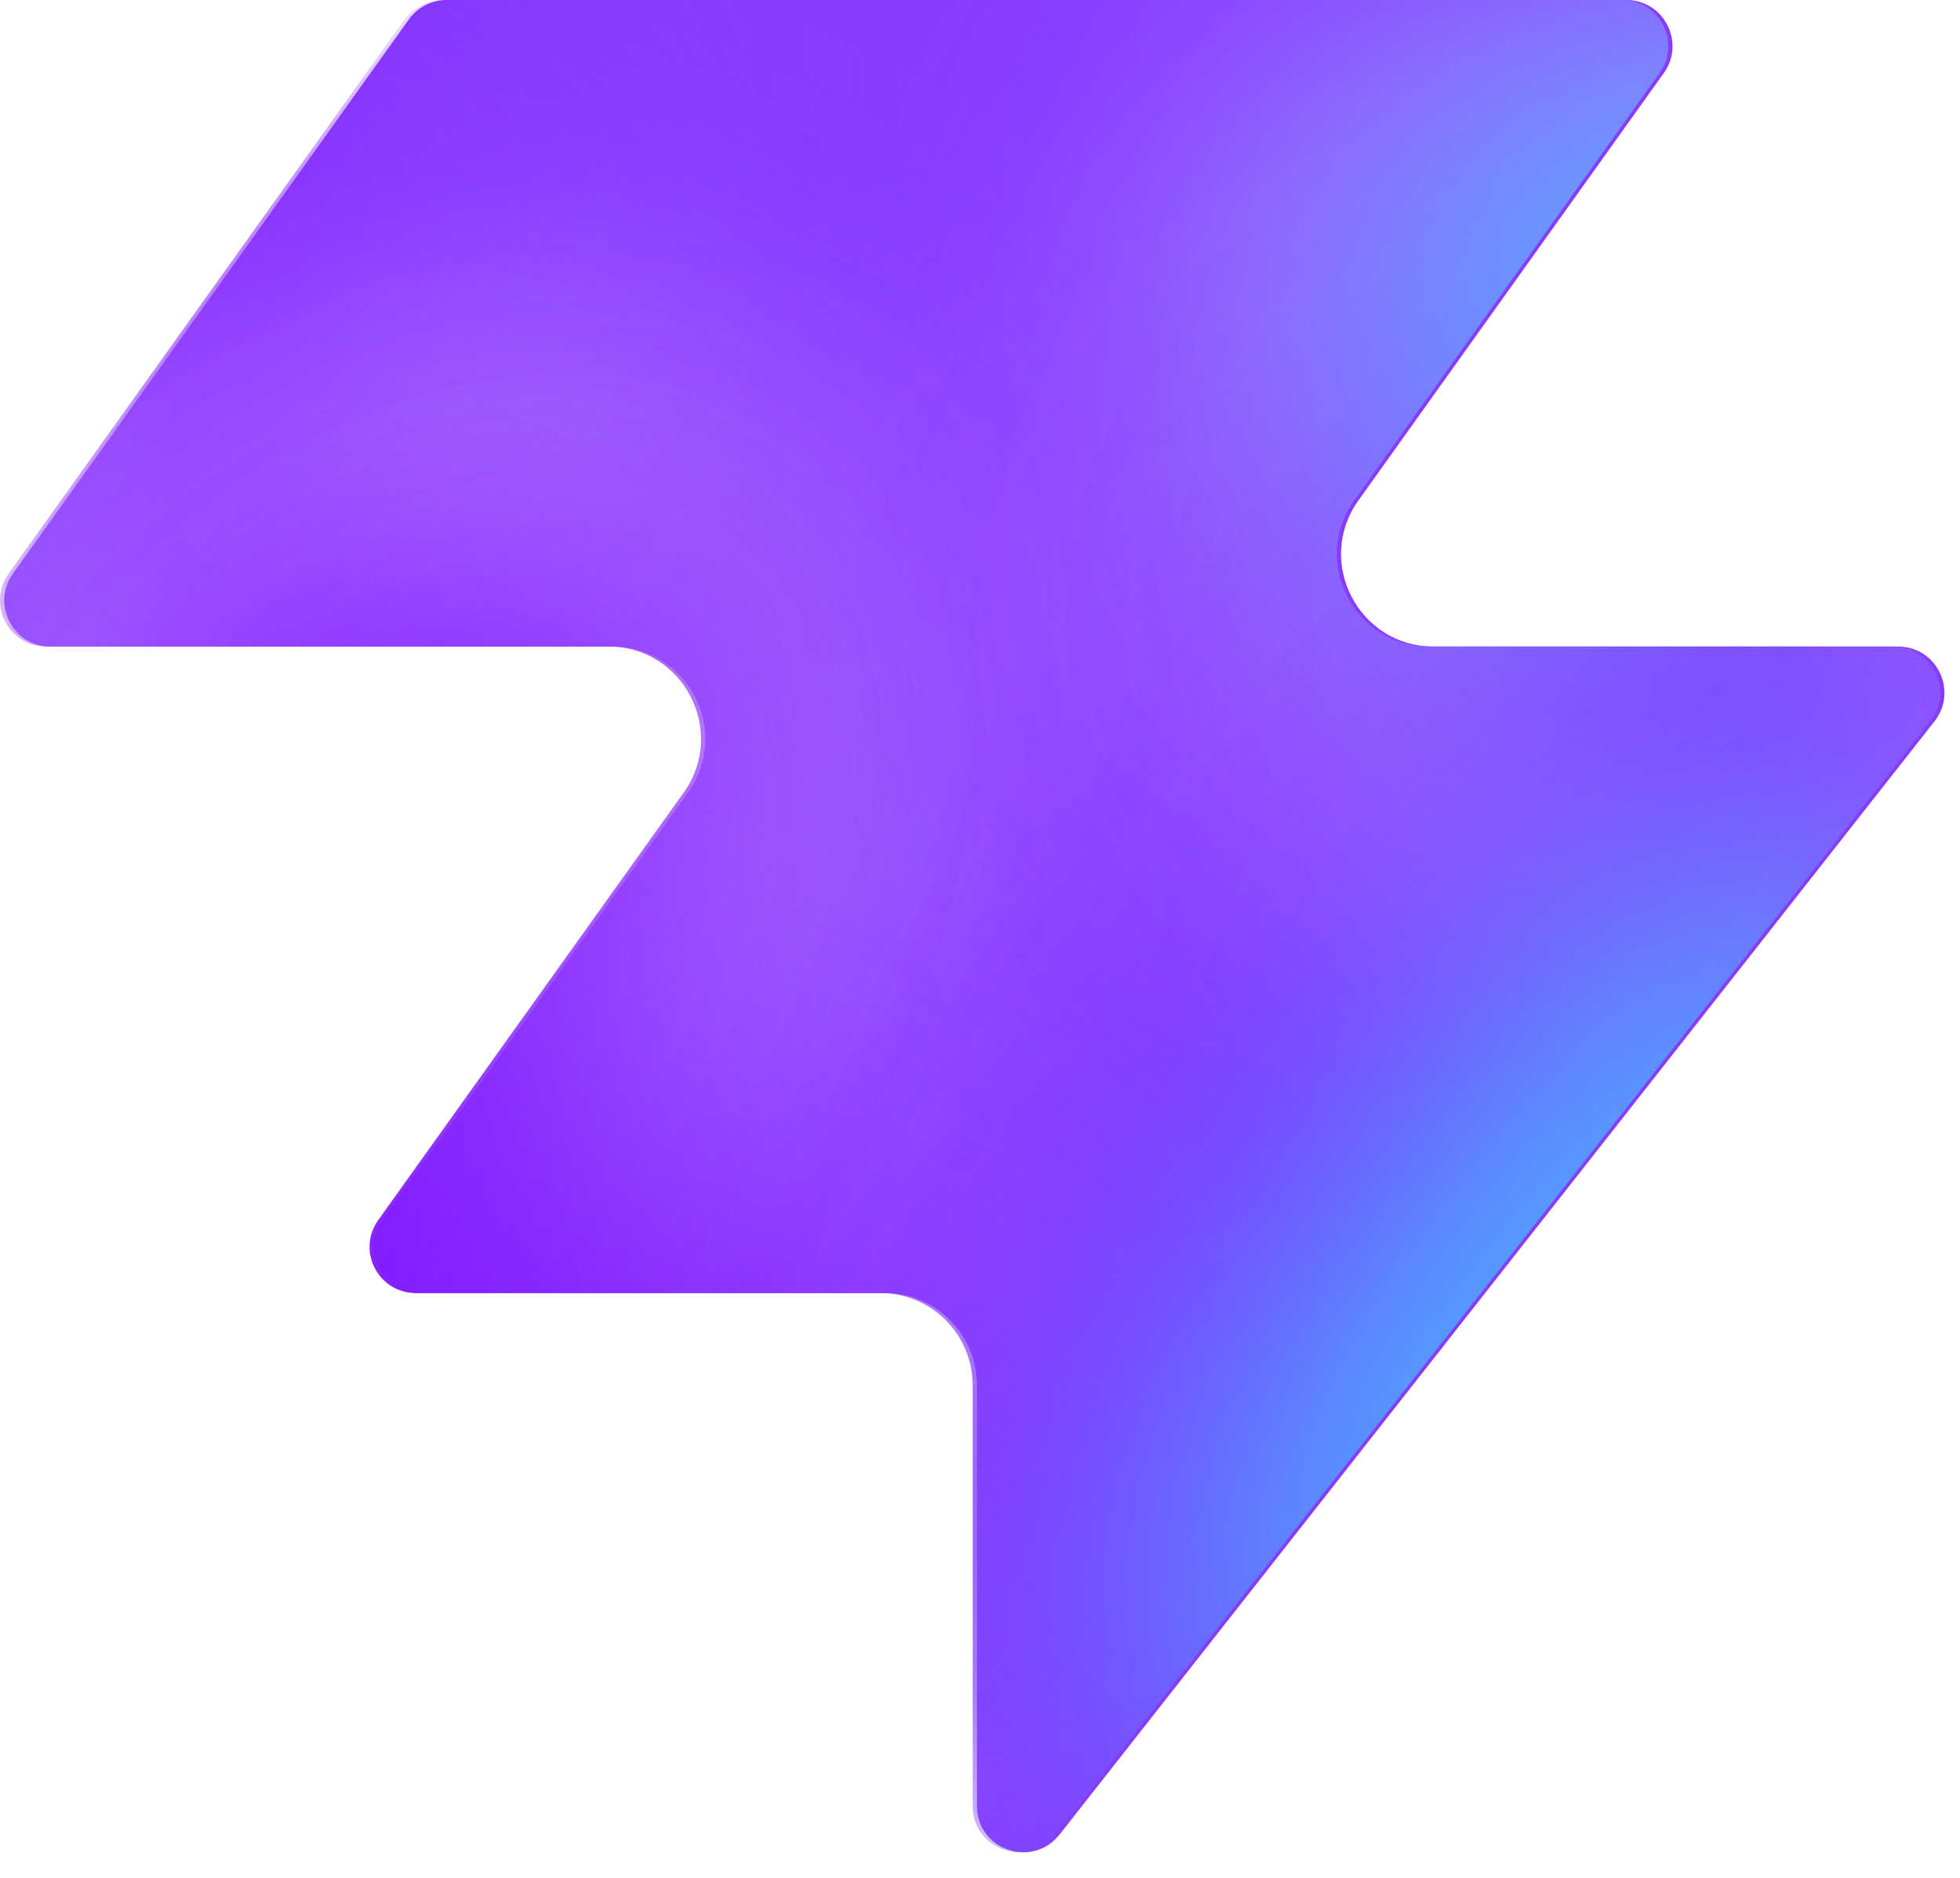
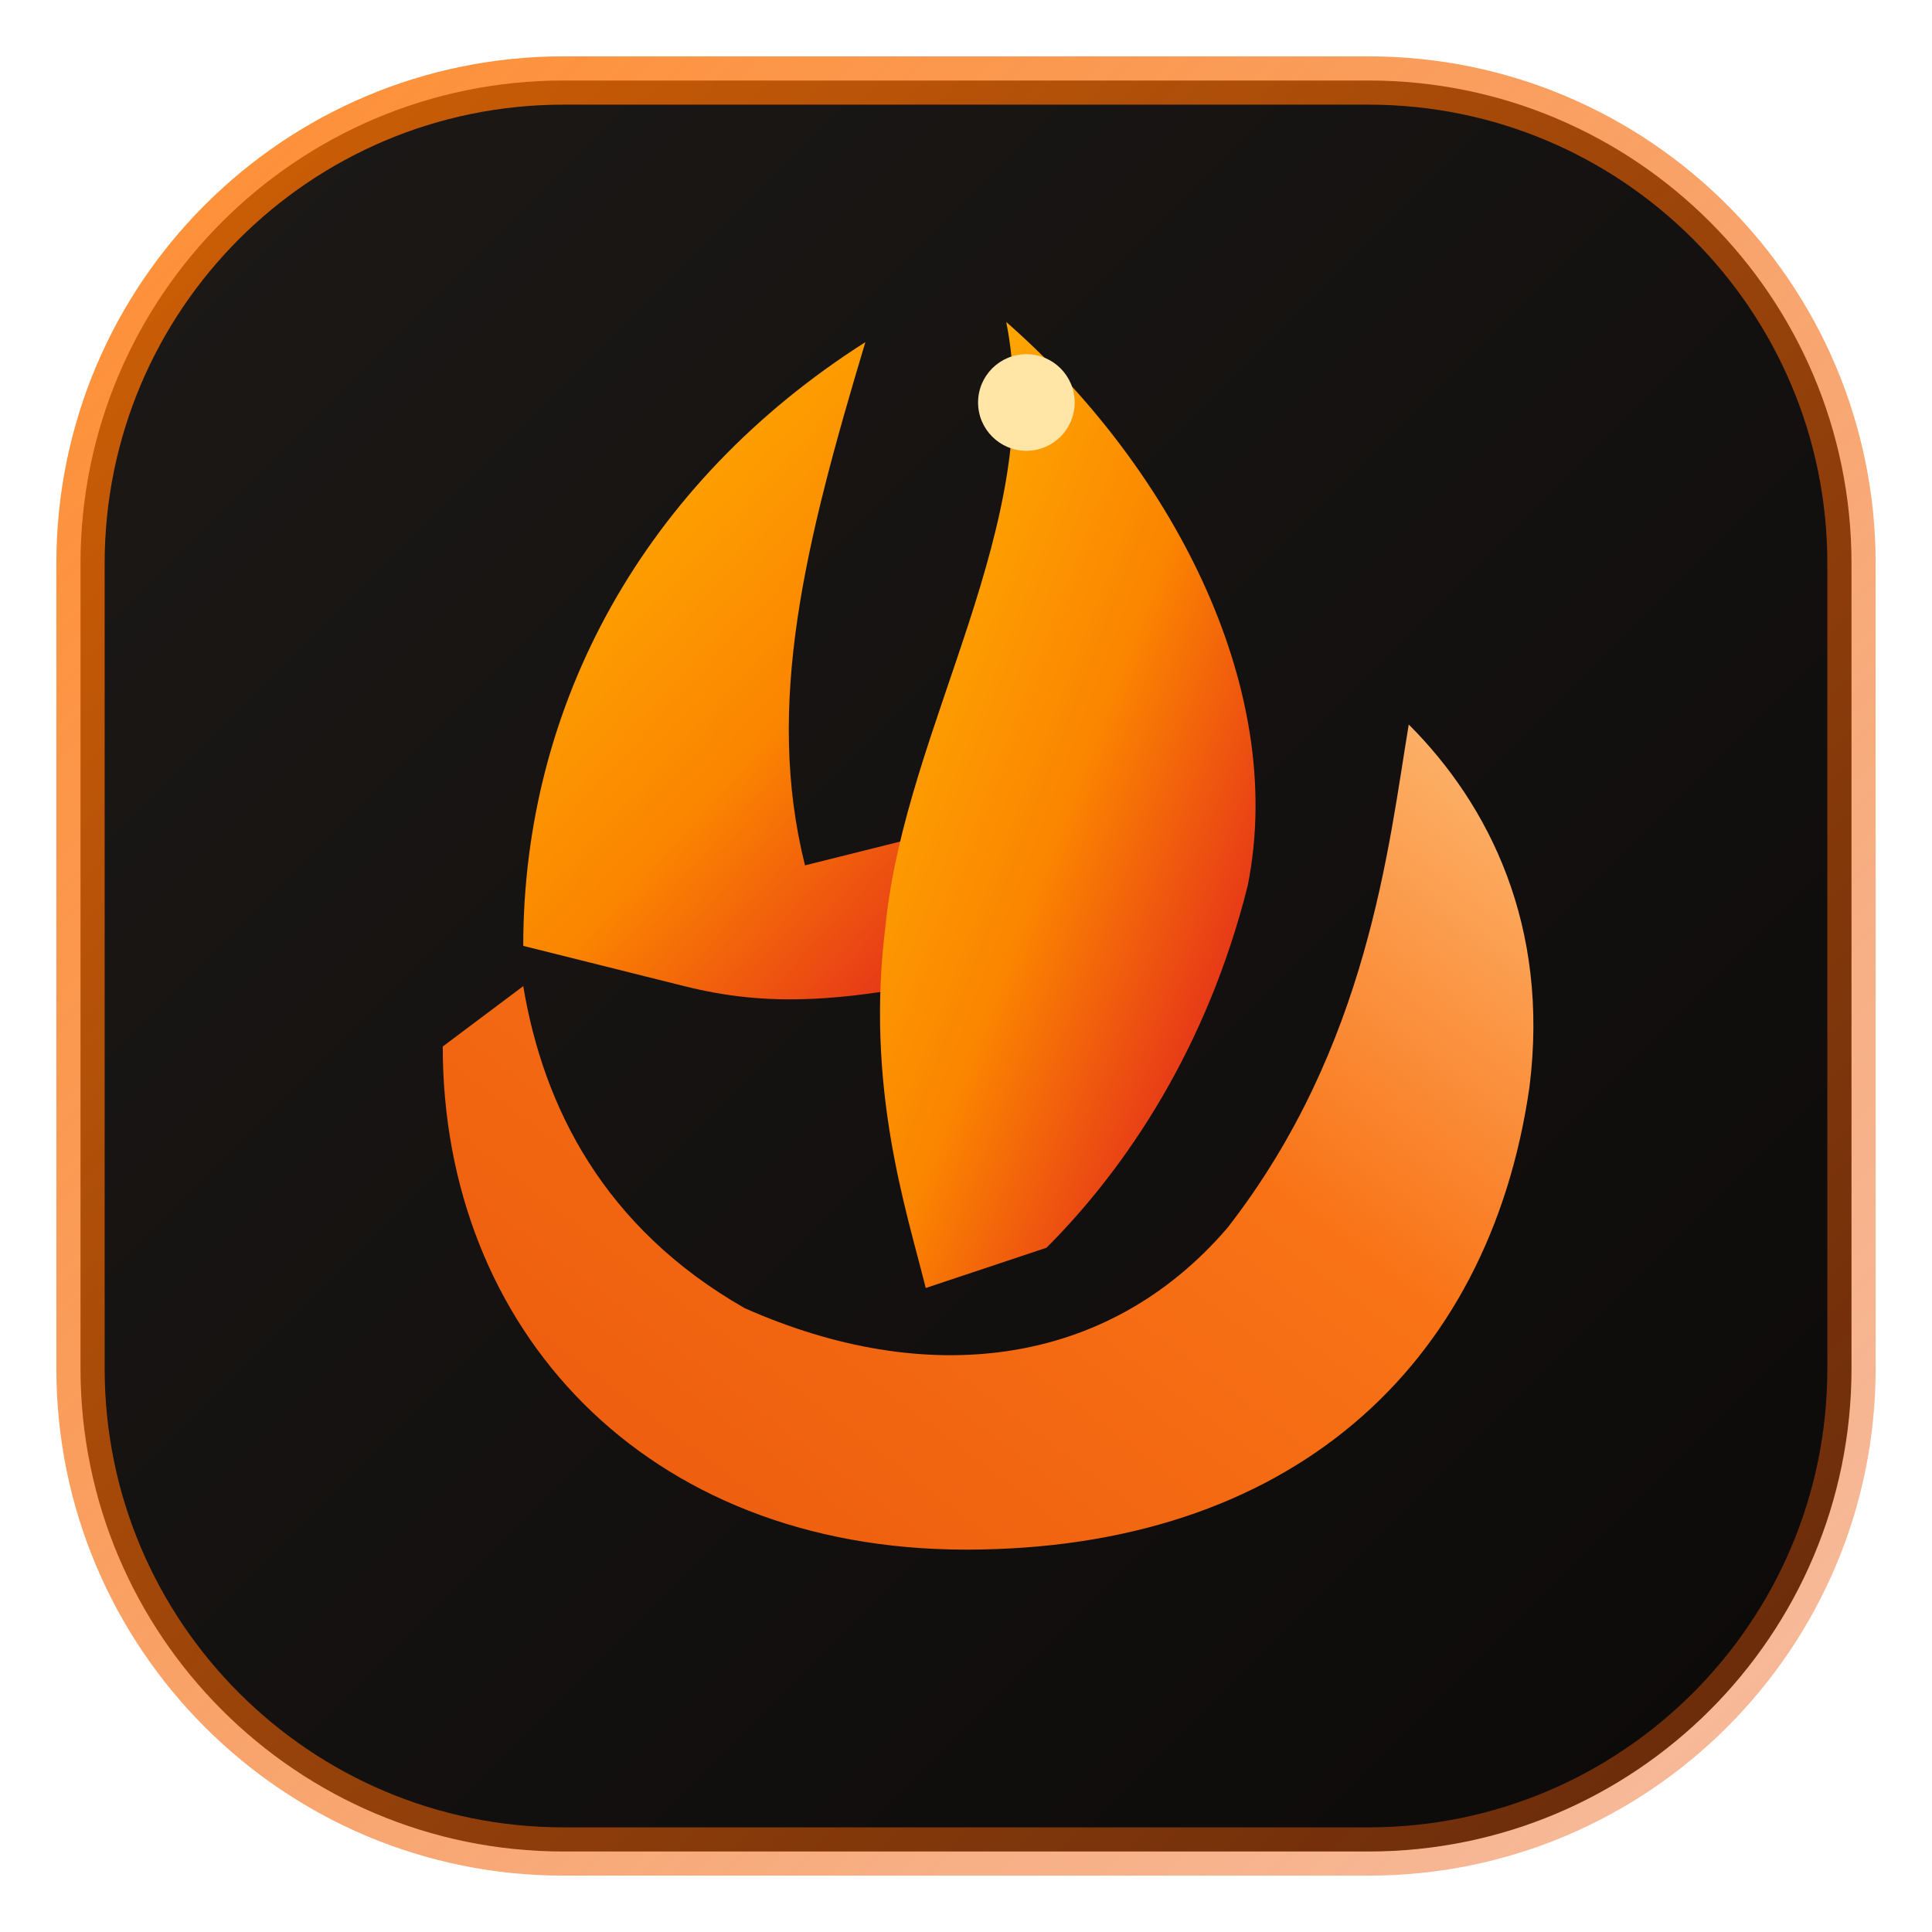
- <svg xmlns="http://www.w3.org/2000/svg" width="48" height="46" fill="none" viewBox="0 0 48 46">
-   <path fill="#863bff" d="M25.946 44.938c-.664.845-2.021.375-2.021-.698V33.937a2.26 2.26 0 0 0-2.262-2.262H10.287c-.92 0-1.456-1.04-.92-1.788l7.48-10.471c1.07-1.497 0-3.578-1.842-3.578H1.237c-.92 0-1.456-1.04-.92-1.788L10.013.474c.214-.297.556-.474.92-.474h28.894c.92 0 1.456 1.04.92 1.788l-7.48 10.471c-1.07 1.498 0 3.579 1.842 3.579h11.377c.943 0 1.473 1.088.89 1.83L25.947 44.94z" style="fill:#863bff;fill:color(display-p3 .525 .23 1);fill-opacity:1" />
-   <mask id="a" width="48" height="46" x="0" y="0" maskUnits="userSpaceOnUse" style="mask-type:alpha">
-     <path fill="#000" d="M25.842 44.938c-.664.844-2.021.375-2.021-.698V33.937a2.26 2.26 0 0 0-2.262-2.262H10.183c-.92 0-1.456-1.04-.92-1.788l7.48-10.471c1.07-1.498 0-3.579-1.842-3.579H1.133c-.92 0-1.456-1.04-.92-1.787L9.91.473c.214-.297.556-.474.92-.474h28.894c.92 0 1.456 1.04.92 1.788l-7.48 10.471c-1.07 1.498 0 3.578 1.842 3.578h11.377c.943 0 1.473 1.088.89 1.832L25.843 44.94z" style="fill:#000;fill-opacity:1" />
-   </mask>
-   <g mask="url(#a)">
-     <g filter="url(#b)">
-       <ellipse cx="5.508" cy="14.704" fill="#ede6ff" rx="5.508" ry="14.704" style="fill:#ede6ff;fill:color(display-p3 .927 .903 1);fill-opacity:1" transform="matrix(.00324 1 1 -.00324 -4.47 31.516)" />
-     </g>
-     <g filter="url(#c)">
-       <ellipse cx="10.399" cy="29.851" fill="#ede6ff" rx="10.399" ry="29.851" style="fill:#ede6ff;fill:color(display-p3 .927 .903 1);fill-opacity:1" transform="matrix(.00324 1 1 -.00324 -39.328 7.883)" />
-     </g>
-     <g filter="url(#d)">
-       <ellipse cx="5.508" cy="30.487" fill="#7e14ff" rx="5.508" ry="30.487" style="fill:#7e14ff;fill:color(display-p3 .492 .077 1);fill-opacity:1" transform="rotate(89.814 -25.913 -14.639)scale(1 -1)" />
-     </g>
-     <g filter="url(#e)">
-       <ellipse cx="5.508" cy="30.599" fill="#7e14ff" rx="5.508" ry="30.599" style="fill:#7e14ff;fill:color(display-p3 .492 .077 1);fill-opacity:1" transform="rotate(89.814 -32.644 -3.334)scale(1 -1)" />
-     </g>
-     <g filter="url(#f)">
-       <ellipse cx="5.508" cy="30.599" fill="#7e14ff" rx="5.508" ry="30.599" style="fill:#7e14ff;fill:color(display-p3 .492 .077 1);fill-opacity:1" transform="matrix(.00324 1 1 -.00324 -34.34 30.47)" />
-     </g>
-     <g filter="url(#g)">
-       <ellipse cx="14.072" cy="22.078" fill="#ede6ff" rx="14.072" ry="22.078" style="fill:#ede6ff;fill:color(display-p3 .927 .903 1);fill-opacity:1" transform="rotate(93.35 24.506 48.493)scale(-1 1)" />
-     </g>
-     <g filter="url(#h)">
-       <ellipse cx="3.47" cy="21.501" fill="#7e14ff" rx="3.47" ry="21.501" style="fill:#7e14ff;fill:color(display-p3 .492 .077 1);fill-opacity:1" transform="rotate(89.009 28.708 47.59)scale(-1 1)" />
-     </g>
-     <g filter="url(#i)">
-       <ellipse cx="3.47" cy="21.501" fill="#7e14ff" rx="3.47" ry="21.501" style="fill:#7e14ff;fill:color(display-p3 .492 .077 1);fill-opacity:1" transform="rotate(89.009 28.708 47.59)scale(-1 1)" />
-     </g>
-     <g filter="url(#j)">
-       <ellipse cx=".387" cy="8.972" fill="#7e14ff" rx="4.407" ry="29.108" style="fill:#7e14ff;fill:color(display-p3 .492 .077 1);fill-opacity:1" transform="rotate(39.51 .387 8.972)" />
-     </g>
-     <g filter="url(#k)">
-       <ellipse cx="47.523" cy="-6.092" fill="#7e14ff" rx="4.407" ry="29.108" style="fill:#7e14ff;fill:color(display-p3 .492 .077 1);fill-opacity:1" transform="rotate(37.892 47.523 -6.092)" />
-     </g>
-     <g filter="url(#l)">
-       <ellipse cx="41.412" cy="6.333" fill="#47bfff" rx="5.971" ry="9.665" style="fill:#47bfff;fill:color(display-p3 .28 .748 1);fill-opacity:1" transform="rotate(37.892 41.412 6.333)" />
-     </g>
-     <g filter="url(#m)">
-       <ellipse cx="-1.879" cy="38.332" fill="#7e14ff" rx="4.407" ry="29.108" style="fill:#7e14ff;fill:color(display-p3 .492 .077 1);fill-opacity:1" transform="rotate(37.892 -1.88 38.332)" />
-     </g>
-     <g filter="url(#n)">
-       <ellipse cx="-1.879" cy="38.332" fill="#7e14ff" rx="4.407" ry="29.108" style="fill:#7e14ff;fill:color(display-p3 .492 .077 1);fill-opacity:1" transform="rotate(37.892 -1.88 38.332)" />
-     </g>
-     <g filter="url(#o)">
-       <ellipse cx="35.651" cy="29.907" fill="#7e14ff" rx="4.407" ry="29.108" style="fill:#7e14ff;fill:color(display-p3 .492 .077 1);fill-opacity:1" transform="rotate(37.892 35.651 29.907)" />
-     </g>
-     <g filter="url(#p)">
-       <ellipse cx="38.418" cy="32.4" fill="#47bfff" rx="5.971" ry="15.297" style="fill:#47bfff;fill:color(display-p3 .28 .748 1);fill-opacity:1" transform="rotate(37.892 38.418 32.4)" />
-     </g>
+ <svg xmlns="http://www.w3.org/2000/svg" viewBox="0 0 48 48" width="48" height="48">
+   <defs>
+     <linearGradient id="favBg" x1="0%" y1="0%" x2="100%" y2="100%">
+       <stop offset="0%" stop-color="#1c1917" />
+       <stop offset="100%" stop-color="#0c0a09" />
+     </linearGradient>
+     <linearGradient id="favBorder" x1="0%" y1="0%" x2="100%" y2="100%">
+       <stop offset="0%" stop-color="#ff7300" stop-opacity="0.8" />
+       <stop offset="100%" stop-color="#ea580c" stop-opacity="0.4" />
+     </linearGradient>
+     <linearGradient id="favFlame" x1="0%" y1="0%" x2="100%" y2="100%">
+       <stop offset="0%" stop-color="#ffb703" />
+       <stop offset="50%" stop-color="#fb8500" />
+       <stop offset="100%" stop-color="#d90429" />
+     </linearGradient>
+     <linearGradient id="favNest" x1="0%" y1="100%" x2="100%" y2="0%">
+       <stop offset="0%" stop-color="#ea580c" />
+       <stop offset="60%" stop-color="#f97316" />
+       <stop offset="100%" stop-color="#fdba74" />
+     </linearGradient>
+   </defs>
+   <rect x="2" y="2" width="44" height="44" rx="12" fill="url(#favBg)" stroke="url(#favBorder)" stroke-width="1.2" />
+   <g transform="translate(0, 0)">
+     <path d="M 11 26              C 11 33, 16 38.5, 24 38.5              C 32 38.5, 37 34, 38 27              C 38.5 23, 37 20, 35 18              C 34.5 21, 34 26, 30.5 30.5              C 27.5 34, 23 34.5, 18.5 32.5              C 15 30.5, 13.5 27.5, 13 24.5              Z" fill="url(#favNest)" />
+     <path d="M 13 23.5              C 13 17.5, 16 12, 21.5 8.5              C 20 13.5, 19 17.5, 20 21.5              L 28 19.5              L 25 24              C 21 25, 19 25, 17 24.5              Z" fill="url(#favFlame)" />
+     <path d="M 23 32              C 22.5 30, 21.5 27, 22 23              C 22.5 18, 26 13, 25 8              C 29 11.5, 32 17, 31 22              C 30 26, 28 29, 26 31              Z" fill="url(#favFlame)" />
+     <circle cx="25.5" cy="10" r="1.2" fill="#ffe6a7" />
  </g>
-   <defs>
-     <filter id="b" width="60.045" height="41.654" x="-19.77" y="16.149" color-interpolation-filters="sRGB" filterUnits="userSpaceOnUse">
-       <feFlood flood-opacity="0" result="BackgroundImageFix" />
-       <feBlend in="SourceGraphic" in2="BackgroundImageFix" result="shape" />
-       <feGaussianBlur result="effect1_foregroundBlur_2002_17158" stdDeviation="7.659" />
-     </filter>
-     <filter id="c" width="90.34" height="51.437" x="-54.613" y="-7.533" color-interpolation-filters="sRGB" filterUnits="userSpaceOnUse">
-       <feFlood flood-opacity="0" result="BackgroundImageFix" />
-       <feBlend in="SourceGraphic" in2="BackgroundImageFix" result="shape" />
-       <feGaussianBlur result="effect1_foregroundBlur_2002_17158" stdDeviation="7.659" />
-     </filter>
-     <filter id="d" width="79.355" height="29.4" x="-49.64" y="2.03" color-interpolation-filters="sRGB" filterUnits="userSpaceOnUse">
-       <feFlood flood-opacity="0" result="BackgroundImageFix" />
-       <feBlend in="SourceGraphic" in2="BackgroundImageFix" result="shape" />
-       <feGaussianBlur result="effect1_foregroundBlur_2002_17158" stdDeviation="4.596" />
-     </filter>
-     <filter id="e" width="79.579" height="29.4" x="-45.045" y="20.029" color-interpolation-filters="sRGB" filterUnits="userSpaceOnUse">
-       <feFlood flood-opacity="0" result="BackgroundImageFix" />
-       <feBlend in="SourceGraphic" in2="BackgroundImageFix" result="shape" />
-       <feGaussianBlur result="effect1_foregroundBlur_2002_17158" stdDeviation="4.596" />
-     </filter>
-     <filter id="f" width="79.579" height="29.4" x="-43.513" y="21.178" color-interpolation-filters="sRGB" filterUnits="userSpaceOnUse">
-       <feFlood flood-opacity="0" result="BackgroundImageFix" />
-       <feBlend in="SourceGraphic" in2="BackgroundImageFix" result="shape" />
-       <feGaussianBlur result="effect1_foregroundBlur_2002_17158" stdDeviation="4.596" />
-     </filter>
-     <filter id="g" width="74.749" height="58.852" x="15.756" y="-17.901" color-interpolation-filters="sRGB" filterUnits="userSpaceOnUse">
-       <feFlood flood-opacity="0" result="BackgroundImageFix" />
-       <feBlend in="SourceGraphic" in2="BackgroundImageFix" result="shape" />
-       <feGaussianBlur result="effect1_foregroundBlur_2002_17158" stdDeviation="7.659" />
-     </filter>
-     <filter id="h" width="61.377" height="25.362" x="23.548" y="2.284" color-interpolation-filters="sRGB" filterUnits="userSpaceOnUse">
-       <feFlood flood-opacity="0" result="BackgroundImageFix" />
-       <feBlend in="SourceGraphic" in2="BackgroundImageFix" result="shape" />
-       <feGaussianBlur result="effect1_foregroundBlur_2002_17158" stdDeviation="4.596" />
-     </filter>
-     <filter id="i" width="61.377" height="25.362" x="23.548" y="2.284" color-interpolation-filters="sRGB" filterUnits="userSpaceOnUse">
-       <feFlood flood-opacity="0" result="BackgroundImageFix" />
-       <feBlend in="SourceGraphic" in2="BackgroundImageFix" result="shape" />
-       <feGaussianBlur result="effect1_foregroundBlur_2002_17158" stdDeviation="4.596" />
-     </filter>
-     <filter id="j" width="56.045" height="63.649" x="-27.636" y="-22.853" color-interpolation-filters="sRGB" filterUnits="userSpaceOnUse">
-       <feFlood flood-opacity="0" result="BackgroundImageFix" />
-       <feBlend in="SourceGraphic" in2="BackgroundImageFix" result="shape" />
-       <feGaussianBlur result="effect1_foregroundBlur_2002_17158" stdDeviation="4.596" />
-     </filter>
-     <filter id="k" width="54.814" height="64.646" x="20.116" y="-38.415" color-interpolation-filters="sRGB" filterUnits="userSpaceOnUse">
-       <feFlood flood-opacity="0" result="BackgroundImageFix" />
-       <feBlend in="SourceGraphic" in2="BackgroundImageFix" result="shape" />
-       <feGaussianBlur result="effect1_foregroundBlur_2002_17158" stdDeviation="4.596" />
-     </filter>
-     <filter id="l" width="33.541" height="35.313" x="24.641" y="-11.323" color-interpolation-filters="sRGB" filterUnits="userSpaceOnUse">
-       <feFlood flood-opacity="0" result="BackgroundImageFix" />
-       <feBlend in="SourceGraphic" in2="BackgroundImageFix" result="shape" />
-       <feGaussianBlur result="effect1_foregroundBlur_2002_17158" stdDeviation="4.596" />
-     </filter>
-     <filter id="m" width="54.814" height="64.646" x="-29.286" y="6.009" color-interpolation-filters="sRGB" filterUnits="userSpaceOnUse">
-       <feFlood flood-opacity="0" result="BackgroundImageFix" />
-       <feBlend in="SourceGraphic" in2="BackgroundImageFix" result="shape" />
-       <feGaussianBlur result="effect1_foregroundBlur_2002_17158" stdDeviation="4.596" />
-     </filter>
-     <filter id="n" width="54.814" height="64.646" x="-29.286" y="6.009" color-interpolation-filters="sRGB" filterUnits="userSpaceOnUse">
-       <feFlood flood-opacity="0" result="BackgroundImageFix" />
-       <feBlend in="SourceGraphic" in2="BackgroundImageFix" result="shape" />
-       <feGaussianBlur result="effect1_foregroundBlur_2002_17158" stdDeviation="4.596" />
-     </filter>
-     <filter id="o" width="54.814" height="64.646" x="8.244" y="-2.416" color-interpolation-filters="sRGB" filterUnits="userSpaceOnUse">
-       <feFlood flood-opacity="0" result="BackgroundImageFix" />
-       <feBlend in="SourceGraphic" in2="BackgroundImageFix" result="shape" />
-       <feGaussianBlur result="effect1_foregroundBlur_2002_17158" stdDeviation="4.596" />
-     </filter>
-     <filter id="p" width="39.409" height="43.623" x="18.713" y="10.588" color-interpolation-filters="sRGB" filterUnits="userSpaceOnUse">
-       <feFlood flood-opacity="0" result="BackgroundImageFix" />
-       <feBlend in="SourceGraphic" in2="BackgroundImageFix" result="shape" />
-       <feGaussianBlur result="effect1_foregroundBlur_2002_17158" stdDeviation="4.596" />
-     </filter>
-   </defs>
</svg>
